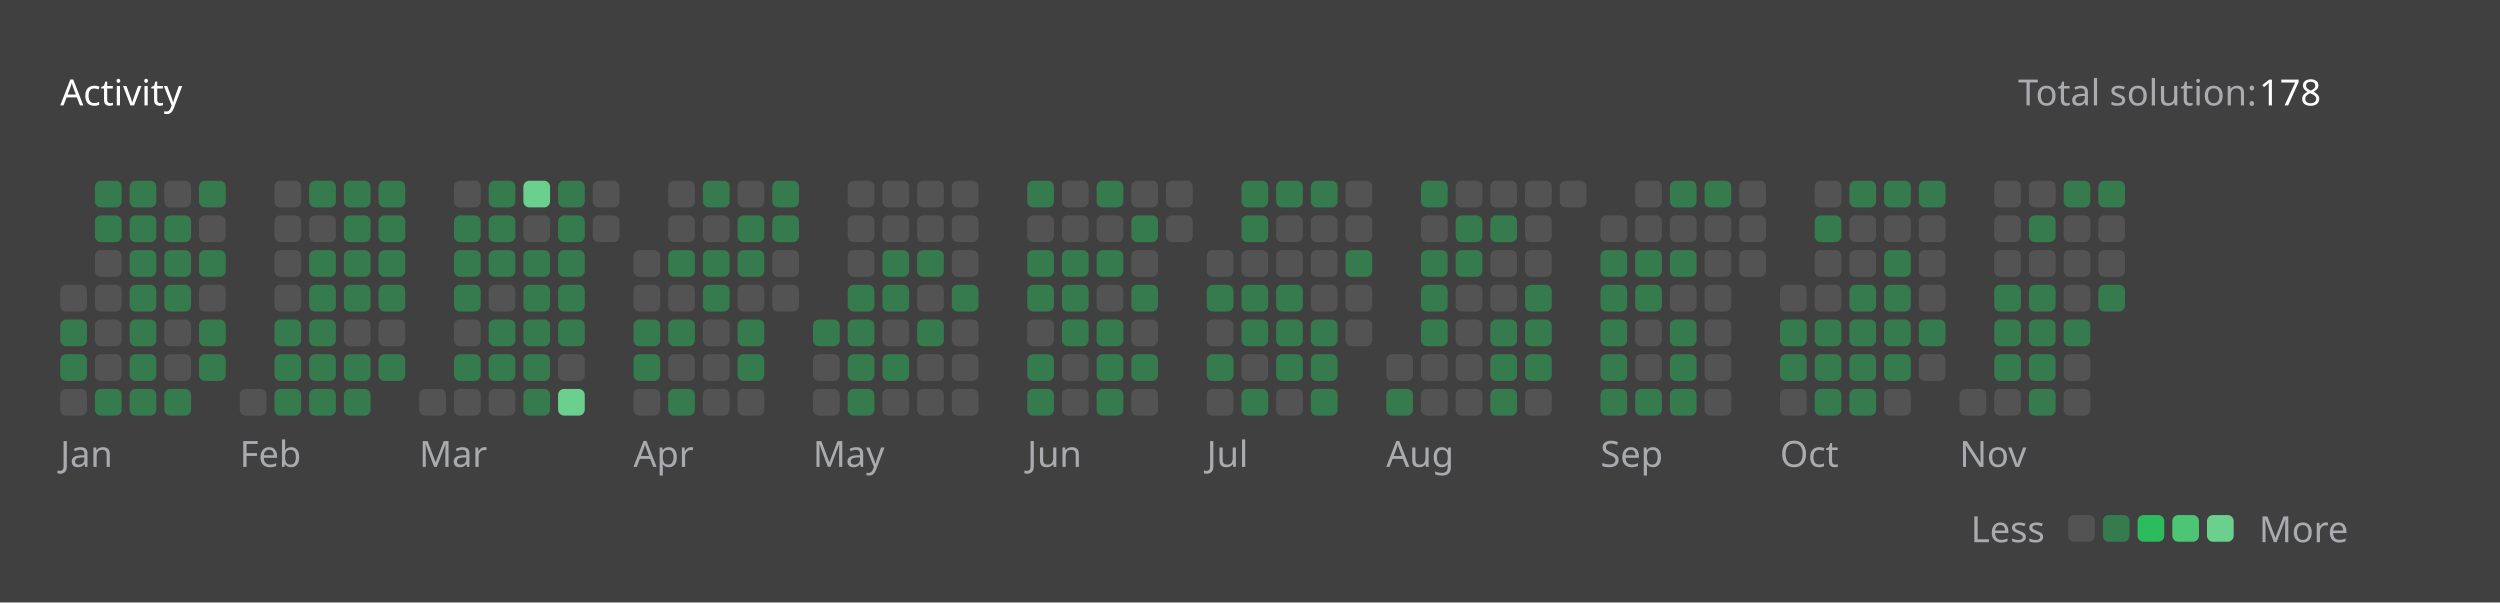
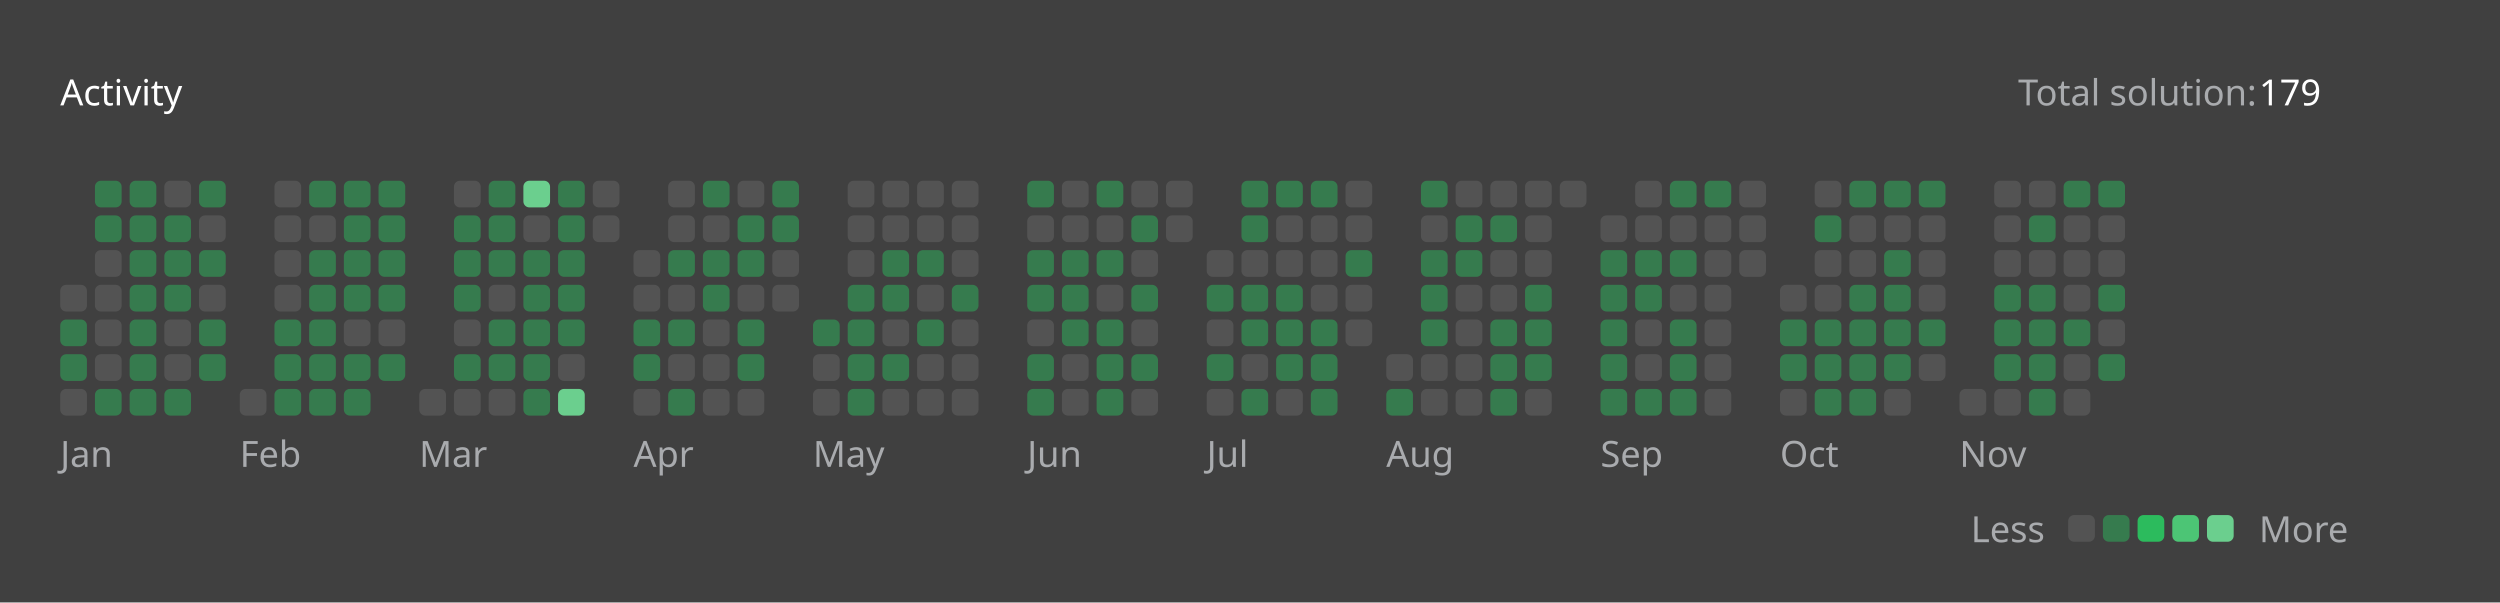
<svg xmlns="http://www.w3.org/2000/svg" version="1.1" height="200" width="830" viewBox="0 0 830 200">
  <style>*{font-family: "Segoe UI", Tahoma, Geneva, Verdana, sans-serif;}</style>
  <style>.title{font-weight: 500;font-size: 1rem;}</style>
  <style>.rotate-90{transform: rotate(-90deg);transform-origin: center;transform-box: fill-box;}</style>
  <style>.state{font-size: .75rem;}</style>
  <style>.light{color: #ffffff;fill: #ffffff;}</style>
  <style>.light-gray{color: #eff2f699;fill: #eff2f699;}</style>
  <style>.dark-gray{color: #ebebf54d;fill: #ebebf54d;}</style>
  <style>.gray{color: #747474;fill: #747474;}</style>
  <style>.orange{color: #ffa116;fill: #ffa116;}</style>
  <style>.background{color: #404040;fill: #404040;}</style>
  <style>.level-1-block{fill: #ffffff1a;}</style>
  <style>.level-2-block{fill: #2cb55d80;}</style>
  <style>.level-3-block{fill: #2cbb5dff;}</style>
  <style>.level-4-block{fill: #4cc575ff;}</style>
  <style>.level-5-block{fill: #6bcf8eff;}</style>
  <rect fill="#404040" x="0" y="0" width="830" height="200" rx="0.5rem" />
  <g text-anchor="start" text-decoration="1" class="title">
    <text x="20" y="35">
      <tspan class="light">Activity</tspan>
      <tspan class="orange" />
    </text>
  </g>
  <g class="state">
    <text x="670" y="35" class="light-gray"> Total solution: </text>
-     <text x="750" y="35" class="light"> 178 </text>
+     <text x="750" y="35" class="light"> 179 </text>
    <text x="678.88" y="180" class="light-gray" text-anchor="end">Less</text>
    <rect x="686.64" y="171" width="8.86" height="8.86" rx="2" ry="2" class="level-1-block" />
    <rect x="698.16" y="171" width="8.86" height="8.86" rx="2" ry="2" class="level-2-block" />
    <rect x="709.68" y="171" width="8.86" height="8.86" rx="2" ry="2" class="level-3-block" />
    <rect x="721.2" y="171" width="8.86" height="8.86" rx="2" ry="2" class="level-4-block" />
    <rect x="732.72" y="171" width="8.86" height="8.86" rx="2" ry="2" class="level-5-block" />
    <text x="750" y="180" class="light-gray">More</text>
  </g>
  <g x="20" y="60">
    <g x="20" y="60">
      <g x="20.0" y="60">
        <rect x="20.0" y="94.56" width="8.86" height="8.86" rx="2" ry="2" class="level-1-block" />
        <rect x="20.0" y="106.08" width="8.86" height="8.86" rx="2" ry="2" class="level-2-block" />
        <rect x="20.0" y="117.6" width="8.86" height="8.86" rx="2" ry="2" class="level-2-block" />
        <rect x="20.0" y="129.12" width="8.86" height="8.86" rx="2" ry="2" class="level-1-block" />
      </g>
      <g x="31.52" y="60">
        <rect x="31.52" y="60.0" width="8.86" height="8.86" rx="2" ry="2" class="level-2-block" />
        <rect x="31.52" y="71.52" width="8.86" height="8.86" rx="2" ry="2" class="level-2-block" />
        <rect x="31.52" y="83.04" width="8.86" height="8.86" rx="2" ry="2" class="level-1-block" />
        <rect x="31.52" y="94.56" width="8.86" height="8.86" rx="2" ry="2" class="level-1-block" />
        <rect x="31.52" y="106.08" width="8.86" height="8.86" rx="2" ry="2" class="level-1-block" />
        <rect x="31.52" y="117.6" width="8.86" height="8.86" rx="2" ry="2" class="level-1-block" />
        <rect x="31.52" y="129.12" width="8.86" height="8.86" rx="2" ry="2" class="level-2-block" />
      </g>
      <g x="43.04" y="60">
        <rect x="43.04" y="60.0" width="8.86" height="8.86" rx="2" ry="2" class="level-2-block" />
        <rect x="43.04" y="71.52" width="8.86" height="8.86" rx="2" ry="2" class="level-2-block" />
        <rect x="43.04" y="83.04" width="8.86" height="8.86" rx="2" ry="2" class="level-2-block" />
        <rect x="43.04" y="94.56" width="8.86" height="8.86" rx="2" ry="2" class="level-2-block" />
        <rect x="43.04" y="106.08" width="8.86" height="8.86" rx="2" ry="2" class="level-2-block" />
        <rect x="43.04" y="117.6" width="8.86" height="8.86" rx="2" ry="2" class="level-2-block" />
        <rect x="43.04" y="129.12" width="8.86" height="8.86" rx="2" ry="2" class="level-2-block" />
      </g>
      <g x="54.56" y="60">
        <rect x="54.56" y="60.0" width="8.86" height="8.86" rx="2" ry="2" class="level-1-block" />
        <rect x="54.56" y="71.52" width="8.86" height="8.86" rx="2" ry="2" class="level-2-block" />
        <rect x="54.56" y="83.04" width="8.86" height="8.86" rx="2" ry="2" class="level-2-block" />
        <rect x="54.56" y="94.56" width="8.86" height="8.86" rx="2" ry="2" class="level-2-block" />
        <rect x="54.56" y="106.08" width="8.86" height="8.86" rx="2" ry="2" class="level-1-block" />
        <rect x="54.56" y="117.6" width="8.86" height="8.86" rx="2" ry="2" class="level-1-block" />
        <rect x="54.56" y="129.12" width="8.86" height="8.86" rx="2" ry="2" class="level-2-block" />
      </g>
      <g x="66.08" y="60">
        <rect x="66.08" y="60.0" width="8.86" height="8.86" rx="2" ry="2" class="level-2-block" />
        <rect x="66.08" y="71.52" width="8.86" height="8.86" rx="2" ry="2" class="level-1-block" />
        <rect x="66.08" y="83.04" width="8.86" height="8.86" rx="2" ry="2" class="level-2-block" />
        <rect x="66.08" y="94.56" width="8.86" height="8.86" rx="2" ry="2" class="level-1-block" />
        <rect x="66.08" y="106.08" width="8.86" height="8.86" rx="2" ry="2" class="level-2-block" />
        <rect x="66.08" y="117.6" width="8.86" height="8.86" rx="2" ry="2" class="level-2-block" />
      </g>
      <text x="20.0" y="155" class="light-gray state">Jan</text>
    </g>
  </g>
  <g x="79.6" y="60">
    <g x="79.6" y="60">
      <g x="79.6" y="60">
        <rect x="79.6" y="129.12" width="8.86" height="8.86" rx="2" ry="2" class="level-1-block" />
      </g>
      <g x="91.12" y="60">
        <rect x="91.12" y="60.0" width="8.86" height="8.86" rx="2" ry="2" class="level-1-block" />
        <rect x="91.12" y="71.52" width="8.86" height="8.86" rx="2" ry="2" class="level-1-block" />
        <rect x="91.12" y="83.04" width="8.86" height="8.86" rx="2" ry="2" class="level-1-block" />
        <rect x="91.12" y="94.56" width="8.86" height="8.86" rx="2" ry="2" class="level-1-block" />
        <rect x="91.12" y="106.08" width="8.86" height="8.86" rx="2" ry="2" class="level-2-block" />
        <rect x="91.12" y="117.6" width="8.86" height="8.86" rx="2" ry="2" class="level-2-block" />
        <rect x="91.12" y="129.12" width="8.86" height="8.86" rx="2" ry="2" class="level-2-block" />
      </g>
      <g x="102.64" y="60">
        <rect x="102.64" y="60.0" width="8.86" height="8.86" rx="2" ry="2" class="level-2-block" />
        <rect x="102.64" y="71.52" width="8.86" height="8.86" rx="2" ry="2" class="level-1-block" />
        <rect x="102.64" y="83.04" width="8.86" height="8.86" rx="2" ry="2" class="level-2-block" />
        <rect x="102.64" y="94.56" width="8.86" height="8.86" rx="2" ry="2" class="level-2-block" />
        <rect x="102.64" y="106.08" width="8.86" height="8.86" rx="2" ry="2" class="level-2-block" />
        <rect x="102.64" y="117.6" width="8.86" height="8.86" rx="2" ry="2" class="level-2-block" />
        <rect x="102.64" y="129.12" width="8.86" height="8.86" rx="2" ry="2" class="level-2-block" />
      </g>
      <g x="114.16" y="60">
        <rect x="114.16" y="60.0" width="8.86" height="8.86" rx="2" ry="2" class="level-2-block" />
        <rect x="114.16" y="71.52" width="8.86" height="8.86" rx="2" ry="2" class="level-2-block" />
        <rect x="114.16" y="83.04" width="8.86" height="8.86" rx="2" ry="2" class="level-2-block" />
        <rect x="114.16" y="94.56" width="8.86" height="8.86" rx="2" ry="2" class="level-2-block" />
        <rect x="114.16" y="106.08" width="8.86" height="8.86" rx="2" ry="2" class="level-1-block" />
        <rect x="114.16" y="117.6" width="8.86" height="8.86" rx="2" ry="2" class="level-2-block" />
        <rect x="114.16" y="129.12" width="8.86" height="8.86" rx="2" ry="2" class="level-2-block" />
      </g>
      <g x="125.68" y="60">
        <rect x="125.68" y="60.0" width="8.86" height="8.86" rx="2" ry="2" class="level-2-block" />
        <rect x="125.68" y="71.52" width="8.86" height="8.86" rx="2" ry="2" class="level-2-block" />
        <rect x="125.68" y="83.04" width="8.86" height="8.86" rx="2" ry="2" class="level-2-block" />
        <rect x="125.68" y="94.56" width="8.86" height="8.86" rx="2" ry="2" class="level-2-block" />
        <rect x="125.68" y="106.08" width="8.86" height="8.86" rx="2" ry="2" class="level-1-block" />
        <rect x="125.68" y="117.6" width="8.86" height="8.86" rx="2" ry="2" class="level-2-block" />
      </g>
      <text x="79.6" y="155" class="light-gray state">Feb</text>
    </g>
  </g>
  <g x="139.2" y="60">
    <g x="139.2" y="60">
      <g x="139.2" y="60">
        <rect x="139.2" y="129.12" width="8.86" height="8.86" rx="2" ry="2" class="level-1-block" />
      </g>
      <g x="150.72" y="60">
        <rect x="150.72" y="60.0" width="8.86" height="8.86" rx="2" ry="2" class="level-1-block" />
        <rect x="150.72" y="71.52" width="8.86" height="8.86" rx="2" ry="2" class="level-2-block" />
        <rect x="150.72" y="83.04" width="8.86" height="8.86" rx="2" ry="2" class="level-2-block" />
        <rect x="150.72" y="94.56" width="8.86" height="8.86" rx="2" ry="2" class="level-2-block" />
        <rect x="150.72" y="106.08" width="8.86" height="8.86" rx="2" ry="2" class="level-1-block" />
        <rect x="150.72" y="117.6" width="8.86" height="8.86" rx="2" ry="2" class="level-2-block" />
        <rect x="150.72" y="129.12" width="8.86" height="8.86" rx="2" ry="2" class="level-1-block" />
      </g>
      <g x="162.24" y="60">
        <rect x="162.24" y="60.0" width="8.86" height="8.86" rx="2" ry="2" class="level-2-block" />
        <rect x="162.24" y="71.52" width="8.86" height="8.86" rx="2" ry="2" class="level-2-block" />
        <rect x="162.24" y="83.04" width="8.86" height="8.86" rx="2" ry="2" class="level-2-block" />
        <rect x="162.24" y="94.56" width="8.86" height="8.86" rx="2" ry="2" class="level-1-block" />
        <rect x="162.24" y="106.08" width="8.86" height="8.86" rx="2" ry="2" class="level-2-block" />
        <rect x="162.24" y="117.6" width="8.86" height="8.86" rx="2" ry="2" class="level-2-block" />
        <rect x="162.24" y="129.12" width="8.86" height="8.86" rx="2" ry="2" class="level-1-block" />
      </g>
      <g x="173.76" y="60">
        <rect x="173.76" y="60.0" width="8.86" height="8.86" rx="2" ry="2" class="level-5-block" />
        <rect x="173.76" y="71.52" width="8.86" height="8.86" rx="2" ry="2" class="level-1-block" />
        <rect x="173.76" y="83.04" width="8.86" height="8.86" rx="2" ry="2" class="level-2-block" />
        <rect x="173.76" y="94.56" width="8.86" height="8.86" rx="2" ry="2" class="level-2-block" />
        <rect x="173.76" y="106.08" width="8.86" height="8.86" rx="2" ry="2" class="level-2-block" />
        <rect x="173.76" y="117.6" width="8.86" height="8.86" rx="2" ry="2" class="level-2-block" />
        <rect x="173.76" y="129.12" width="8.86" height="8.86" rx="2" ry="2" class="level-2-block" />
      </g>
      <g x="185.28" y="60">
        <rect x="185.28" y="60.0" width="8.86" height="8.86" rx="2" ry="2" class="level-2-block" />
        <rect x="185.28" y="71.52" width="8.86" height="8.86" rx="2" ry="2" class="level-2-block" />
        <rect x="185.28" y="83.04" width="8.86" height="8.86" rx="2" ry="2" class="level-2-block" />
        <rect x="185.28" y="94.56" width="8.86" height="8.86" rx="2" ry="2" class="level-2-block" />
        <rect x="185.28" y="106.08" width="8.86" height="8.86" rx="2" ry="2" class="level-2-block" />
        <rect x="185.28" y="117.6" width="8.86" height="8.86" rx="2" ry="2" class="level-1-block" />
        <rect x="185.28" y="129.12" width="8.86" height="8.86" rx="2" ry="2" class="level-5-block" />
      </g>
      <g x="196.8" y="60">
        <rect x="196.8" y="60.0" width="8.86" height="8.86" rx="2" ry="2" class="level-1-block" />
        <rect x="196.8" y="71.52" width="8.86" height="8.86" rx="2" ry="2" class="level-1-block" />
      </g>
      <text x="139.2" y="155" class="light-gray state">Mar</text>
    </g>
  </g>
  <g x="210.32" y="60">
    <g x="210.32" y="60">
      <g x="210.32" y="60">
        <rect x="210.32" y="83.04" width="8.86" height="8.86" rx="2" ry="2" class="level-1-block" />
        <rect x="210.32" y="94.56" width="8.86" height="8.86" rx="2" ry="2" class="level-1-block" />
        <rect x="210.32" y="106.08" width="8.86" height="8.86" rx="2" ry="2" class="level-2-block" />
        <rect x="210.32" y="117.6" width="8.86" height="8.86" rx="2" ry="2" class="level-2-block" />
        <rect x="210.32" y="129.12" width="8.86" height="8.86" rx="2" ry="2" class="level-1-block" />
      </g>
      <g x="221.84" y="60">
        <rect x="221.84" y="60.0" width="8.86" height="8.86" rx="2" ry="2" class="level-1-block" />
        <rect x="221.84" y="71.52" width="8.86" height="8.86" rx="2" ry="2" class="level-1-block" />
        <rect x="221.84" y="83.04" width="8.86" height="8.86" rx="2" ry="2" class="level-2-block" />
        <rect x="221.84" y="94.56" width="8.86" height="8.86" rx="2" ry="2" class="level-1-block" />
        <rect x="221.84" y="106.08" width="8.86" height="8.86" rx="2" ry="2" class="level-2-block" />
        <rect x="221.84" y="117.6" width="8.86" height="8.86" rx="2" ry="2" class="level-1-block" />
        <rect x="221.84" y="129.12" width="8.86" height="8.86" rx="2" ry="2" class="level-2-block" />
      </g>
      <g x="233.36" y="60">
        <rect x="233.36" y="60.0" width="8.86" height="8.86" rx="2" ry="2" class="level-2-block" />
        <rect x="233.36" y="71.52" width="8.86" height="8.86" rx="2" ry="2" class="level-1-block" />
        <rect x="233.36" y="83.04" width="8.86" height="8.86" rx="2" ry="2" class="level-2-block" />
        <rect x="233.36" y="94.56" width="8.86" height="8.86" rx="2" ry="2" class="level-2-block" />
        <rect x="233.36" y="106.08" width="8.86" height="8.86" rx="2" ry="2" class="level-1-block" />
        <rect x="233.36" y="117.6" width="8.86" height="8.86" rx="2" ry="2" class="level-1-block" />
        <rect x="233.36" y="129.12" width="8.86" height="8.86" rx="2" ry="2" class="level-1-block" />
      </g>
      <g x="244.88" y="60">
        <rect x="244.88" y="60.0" width="8.86" height="8.86" rx="2" ry="2" class="level-1-block" />
        <rect x="244.88" y="71.52" width="8.86" height="8.86" rx="2" ry="2" class="level-2-block" />
        <rect x="244.88" y="83.04" width="8.86" height="8.86" rx="2" ry="2" class="level-2-block" />
        <rect x="244.88" y="94.56" width="8.86" height="8.86" rx="2" ry="2" class="level-1-block" />
        <rect x="244.88" y="106.08" width="8.86" height="8.86" rx="2" ry="2" class="level-2-block" />
        <rect x="244.88" y="117.6" width="8.86" height="8.86" rx="2" ry="2" class="level-2-block" />
        <rect x="244.88" y="129.12" width="8.86" height="8.86" rx="2" ry="2" class="level-1-block" />
      </g>
      <g x="256.4" y="60">
        <rect x="256.4" y="60.0" width="8.86" height="8.86" rx="2" ry="2" class="level-2-block" />
        <rect x="256.4" y="71.52" width="8.86" height="8.86" rx="2" ry="2" class="level-2-block" />
        <rect x="256.4" y="83.04" width="8.86" height="8.86" rx="2" ry="2" class="level-1-block" />
        <rect x="256.4" y="94.56" width="8.86" height="8.86" rx="2" ry="2" class="level-1-block" />
      </g>
      <text x="210.32" y="155" class="light-gray state">Apr</text>
    </g>
  </g>
  <g x="269.92" y="60">
    <g x="269.92" y="60">
      <g x="269.92" y="60">
        <rect x="269.92" y="106.08" width="8.86" height="8.86" rx="2" ry="2" class="level-2-block" />
        <rect x="269.92" y="117.6" width="8.86" height="8.86" rx="2" ry="2" class="level-1-block" />
        <rect x="269.92" y="129.12" width="8.86" height="8.86" rx="2" ry="2" class="level-1-block" />
      </g>
      <g x="281.44" y="60">
        <rect x="281.44" y="60.0" width="8.86" height="8.86" rx="2" ry="2" class="level-1-block" />
        <rect x="281.44" y="71.52" width="8.86" height="8.86" rx="2" ry="2" class="level-1-block" />
        <rect x="281.44" y="83.04" width="8.86" height="8.86" rx="2" ry="2" class="level-1-block" />
        <rect x="281.44" y="94.56" width="8.86" height="8.86" rx="2" ry="2" class="level-2-block" />
        <rect x="281.44" y="106.08" width="8.86" height="8.86" rx="2" ry="2" class="level-2-block" />
        <rect x="281.44" y="117.6" width="8.86" height="8.86" rx="2" ry="2" class="level-2-block" />
        <rect x="281.44" y="129.12" width="8.86" height="8.86" rx="2" ry="2" class="level-2-block" />
      </g>
      <g x="292.96" y="60">
        <rect x="292.96" y="60.0" width="8.86" height="8.86" rx="2" ry="2" class="level-1-block" />
        <rect x="292.96" y="71.52" width="8.86" height="8.86" rx="2" ry="2" class="level-1-block" />
        <rect x="292.96" y="83.04" width="8.86" height="8.86" rx="2" ry="2" class="level-2-block" />
        <rect x="292.96" y="94.56" width="8.86" height="8.86" rx="2" ry="2" class="level-2-block" />
        <rect x="292.96" y="106.08" width="8.86" height="8.86" rx="2" ry="2" class="level-1-block" />
        <rect x="292.96" y="117.6" width="8.86" height="8.86" rx="2" ry="2" class="level-2-block" />
        <rect x="292.96" y="129.12" width="8.86" height="8.86" rx="2" ry="2" class="level-1-block" />
      </g>
      <g x="304.48" y="60">
        <rect x="304.48" y="60.0" width="8.86" height="8.86" rx="2" ry="2" class="level-1-block" />
        <rect x="304.48" y="71.52" width="8.86" height="8.86" rx="2" ry="2" class="level-1-block" />
        <rect x="304.48" y="83.04" width="8.86" height="8.86" rx="2" ry="2" class="level-2-block" />
        <rect x="304.48" y="94.56" width="8.86" height="8.86" rx="2" ry="2" class="level-1-block" />
        <rect x="304.48" y="106.08" width="8.86" height="8.86" rx="2" ry="2" class="level-2-block" />
        <rect x="304.48" y="117.6" width="8.86" height="8.86" rx="2" ry="2" class="level-1-block" />
        <rect x="304.48" y="129.12" width="8.86" height="8.86" rx="2" ry="2" class="level-1-block" />
      </g>
      <g x="316" y="60">
        <rect x="316" y="60.0" width="8.86" height="8.86" rx="2" ry="2" class="level-1-block" />
        <rect x="316" y="71.52" width="8.86" height="8.86" rx="2" ry="2" class="level-1-block" />
        <rect x="316" y="83.04" width="8.86" height="8.86" rx="2" ry="2" class="level-1-block" />
        <rect x="316" y="94.56" width="8.86" height="8.86" rx="2" ry="2" class="level-2-block" />
        <rect x="316" y="106.08" width="8.86" height="8.86" rx="2" ry="2" class="level-1-block" />
        <rect x="316" y="117.6" width="8.86" height="8.86" rx="2" ry="2" class="level-1-block" />
        <rect x="316" y="129.12" width="8.86" height="8.86" rx="2" ry="2" class="level-1-block" />
      </g>
      <text x="269.92" y="155" class="light-gray state">May</text>
    </g>
  </g>
  <g x="341.04" y="60">
    <g x="341.04" y="60">
      <g x="341.04" y="60">
        <rect x="341.04" y="60.0" width="8.86" height="8.86" rx="2" ry="2" class="level-2-block" />
        <rect x="341.04" y="71.52" width="8.86" height="8.86" rx="2" ry="2" class="level-1-block" />
        <rect x="341.04" y="83.04" width="8.86" height="8.86" rx="2" ry="2" class="level-2-block" />
        <rect x="341.04" y="94.56" width="8.86" height="8.86" rx="2" ry="2" class="level-2-block" />
        <rect x="341.04" y="106.08" width="8.86" height="8.86" rx="2" ry="2" class="level-1-block" />
        <rect x="341.04" y="117.6" width="8.86" height="8.86" rx="2" ry="2" class="level-2-block" />
        <rect x="341.04" y="129.12" width="8.86" height="8.86" rx="2" ry="2" class="level-2-block" />
      </g>
      <g x="352.56" y="60">
        <rect x="352.56" y="60.0" width="8.86" height="8.86" rx="2" ry="2" class="level-1-block" />
        <rect x="352.56" y="71.52" width="8.86" height="8.86" rx="2" ry="2" class="level-1-block" />
        <rect x="352.56" y="83.04" width="8.86" height="8.86" rx="2" ry="2" class="level-2-block" />
        <rect x="352.56" y="94.56" width="8.86" height="8.86" rx="2" ry="2" class="level-2-block" />
        <rect x="352.56" y="106.08" width="8.86" height="8.86" rx="2" ry="2" class="level-2-block" />
        <rect x="352.56" y="117.6" width="8.86" height="8.86" rx="2" ry="2" class="level-1-block" />
        <rect x="352.56" y="129.12" width="8.86" height="8.86" rx="2" ry="2" class="level-1-block" />
      </g>
      <g x="364.08" y="60">
        <rect x="364.08" y="60.0" width="8.86" height="8.86" rx="2" ry="2" class="level-2-block" />
        <rect x="364.08" y="71.52" width="8.86" height="8.86" rx="2" ry="2" class="level-1-block" />
        <rect x="364.08" y="83.04" width="8.86" height="8.86" rx="2" ry="2" class="level-2-block" />
        <rect x="364.08" y="94.56" width="8.86" height="8.86" rx="2" ry="2" class="level-1-block" />
        <rect x="364.08" y="106.08" width="8.86" height="8.86" rx="2" ry="2" class="level-2-block" />
        <rect x="364.08" y="117.6" width="8.86" height="8.86" rx="2" ry="2" class="level-2-block" />
        <rect x="364.08" y="129.12" width="8.86" height="8.86" rx="2" ry="2" class="level-2-block" />
      </g>
      <g x="375.6" y="60">
        <rect x="375.6" y="60.0" width="8.86" height="8.86" rx="2" ry="2" class="level-1-block" />
        <rect x="375.6" y="71.52" width="8.86" height="8.86" rx="2" ry="2" class="level-2-block" />
        <rect x="375.6" y="83.04" width="8.86" height="8.86" rx="2" ry="2" class="level-1-block" />
        <rect x="375.6" y="94.56" width="8.86" height="8.86" rx="2" ry="2" class="level-2-block" />
        <rect x="375.6" y="106.08" width="8.86" height="8.86" rx="2" ry="2" class="level-1-block" />
        <rect x="375.6" y="117.6" width="8.86" height="8.86" rx="2" ry="2" class="level-2-block" />
        <rect x="375.6" y="129.12" width="8.86" height="8.86" rx="2" ry="2" class="level-1-block" />
      </g>
      <g x="387.12" y="60">
        <rect x="387.12" y="60.0" width="8.86" height="8.86" rx="2" ry="2" class="level-1-block" />
        <rect x="387.12" y="71.52" width="8.86" height="8.86" rx="2" ry="2" class="level-1-block" />
      </g>
      <text x="341.04" y="155" class="light-gray state">Jun</text>
    </g>
  </g>
  <g x="400.64" y="60">
    <g x="400.64" y="60">
      <g x="400.64" y="60">
        <rect x="400.64" y="83.04" width="8.86" height="8.86" rx="2" ry="2" class="level-1-block" />
        <rect x="400.64" y="94.56" width="8.86" height="8.86" rx="2" ry="2" class="level-2-block" />
        <rect x="400.64" y="106.08" width="8.86" height="8.86" rx="2" ry="2" class="level-1-block" />
        <rect x="400.64" y="117.6" width="8.86" height="8.86" rx="2" ry="2" class="level-2-block" />
        <rect x="400.64" y="129.12" width="8.86" height="8.86" rx="2" ry="2" class="level-1-block" />
      </g>
      <g x="412.16" y="60">
        <rect x="412.16" y="60.0" width="8.86" height="8.86" rx="2" ry="2" class="level-2-block" />
        <rect x="412.16" y="71.52" width="8.86" height="8.86" rx="2" ry="2" class="level-2-block" />
        <rect x="412.16" y="83.04" width="8.86" height="8.86" rx="2" ry="2" class="level-1-block" />
        <rect x="412.16" y="94.56" width="8.86" height="8.86" rx="2" ry="2" class="level-2-block" />
        <rect x="412.16" y="106.08" width="8.86" height="8.86" rx="2" ry="2" class="level-2-block" />
        <rect x="412.16" y="117.6" width="8.86" height="8.86" rx="2" ry="2" class="level-1-block" />
        <rect x="412.16" y="129.12" width="8.86" height="8.86" rx="2" ry="2" class="level-2-block" />
      </g>
      <g x="423.68" y="60">
        <rect x="423.68" y="60.0" width="8.86" height="8.86" rx="2" ry="2" class="level-2-block" />
        <rect x="423.68" y="71.52" width="8.86" height="8.86" rx="2" ry="2" class="level-1-block" />
        <rect x="423.68" y="83.04" width="8.86" height="8.86" rx="2" ry="2" class="level-1-block" />
        <rect x="423.68" y="94.56" width="8.86" height="8.86" rx="2" ry="2" class="level-2-block" />
        <rect x="423.68" y="106.08" width="8.86" height="8.86" rx="2" ry="2" class="level-2-block" />
        <rect x="423.68" y="117.6" width="8.86" height="8.86" rx="2" ry="2" class="level-2-block" />
        <rect x="423.68" y="129.12" width="8.86" height="8.86" rx="2" ry="2" class="level-1-block" />
      </g>
      <g x="435.2" y="60">
        <rect x="435.2" y="60.0" width="8.86" height="8.86" rx="2" ry="2" class="level-2-block" />
        <rect x="435.2" y="71.52" width="8.86" height="8.86" rx="2" ry="2" class="level-1-block" />
        <rect x="435.2" y="83.04" width="8.86" height="8.86" rx="2" ry="2" class="level-1-block" />
        <rect x="435.2" y="94.56" width="8.86" height="8.86" rx="2" ry="2" class="level-1-block" />
        <rect x="435.2" y="106.08" width="8.86" height="8.86" rx="2" ry="2" class="level-2-block" />
        <rect x="435.2" y="117.6" width="8.86" height="8.86" rx="2" ry="2" class="level-2-block" />
        <rect x="435.2" y="129.12" width="8.86" height="8.86" rx="2" ry="2" class="level-2-block" />
      </g>
      <g x="446.72" y="60">
        <rect x="446.72" y="60.0" width="8.86" height="8.86" rx="2" ry="2" class="level-1-block" />
        <rect x="446.72" y="71.52" width="8.86" height="8.86" rx="2" ry="2" class="level-1-block" />
        <rect x="446.72" y="83.04" width="8.86" height="8.86" rx="2" ry="2" class="level-2-block" />
        <rect x="446.72" y="94.56" width="8.86" height="8.86" rx="2" ry="2" class="level-1-block" />
        <rect x="446.72" y="106.08" width="8.86" height="8.86" rx="2" ry="2" class="level-1-block" />
      </g>
      <text x="400.64" y="155" class="light-gray state">Jul</text>
    </g>
  </g>
  <g x="460.24" y="60">
    <g x="460.24" y="60">
      <g x="460.24" y="60">
        <rect x="460.24" y="117.6" width="8.86" height="8.86" rx="2" ry="2" class="level-1-block" />
        <rect x="460.24" y="129.12" width="8.86" height="8.86" rx="2" ry="2" class="level-2-block" />
      </g>
      <g x="471.76" y="60">
        <rect x="471.76" y="60.0" width="8.86" height="8.86" rx="2" ry="2" class="level-2-block" />
        <rect x="471.76" y="71.52" width="8.86" height="8.86" rx="2" ry="2" class="level-1-block" />
        <rect x="471.76" y="83.04" width="8.86" height="8.86" rx="2" ry="2" class="level-2-block" />
        <rect x="471.76" y="94.56" width="8.86" height="8.86" rx="2" ry="2" class="level-2-block" />
        <rect x="471.76" y="106.08" width="8.86" height="8.86" rx="2" ry="2" class="level-2-block" />
        <rect x="471.76" y="117.6" width="8.86" height="8.86" rx="2" ry="2" class="level-1-block" />
        <rect x="471.76" y="129.12" width="8.86" height="8.86" rx="2" ry="2" class="level-1-block" />
      </g>
      <g x="483.28" y="60">
        <rect x="483.28" y="60.0" width="8.86" height="8.86" rx="2" ry="2" class="level-1-block" />
        <rect x="483.28" y="71.52" width="8.86" height="8.86" rx="2" ry="2" class="level-2-block" />
        <rect x="483.28" y="83.04" width="8.86" height="8.86" rx="2" ry="2" class="level-2-block" />
        <rect x="483.28" y="94.56" width="8.86" height="8.86" rx="2" ry="2" class="level-1-block" />
        <rect x="483.28" y="106.08" width="8.86" height="8.86" rx="2" ry="2" class="level-1-block" />
        <rect x="483.28" y="117.6" width="8.86" height="8.86" rx="2" ry="2" class="level-1-block" />
        <rect x="483.28" y="129.12" width="8.86" height="8.86" rx="2" ry="2" class="level-1-block" />
      </g>
      <g x="494.8" y="60">
        <rect x="494.8" y="60.0" width="8.86" height="8.86" rx="2" ry="2" class="level-1-block" />
        <rect x="494.8" y="71.52" width="8.86" height="8.86" rx="2" ry="2" class="level-2-block" />
        <rect x="494.8" y="83.04" width="8.86" height="8.86" rx="2" ry="2" class="level-1-block" />
        <rect x="494.8" y="94.56" width="8.86" height="8.86" rx="2" ry="2" class="level-1-block" />
        <rect x="494.8" y="106.08" width="8.86" height="8.86" rx="2" ry="2" class="level-2-block" />
        <rect x="494.8" y="117.6" width="8.86" height="8.86" rx="2" ry="2" class="level-2-block" />
        <rect x="494.8" y="129.12" width="8.86" height="8.86" rx="2" ry="2" class="level-2-block" />
      </g>
      <g x="506.32" y="60">
        <rect x="506.32" y="60.0" width="8.86" height="8.86" rx="2" ry="2" class="level-1-block" />
        <rect x="506.32" y="71.52" width="8.86" height="8.86" rx="2" ry="2" class="level-1-block" />
        <rect x="506.32" y="83.04" width="8.86" height="8.86" rx="2" ry="2" class="level-1-block" />
        <rect x="506.32" y="94.56" width="8.86" height="8.86" rx="2" ry="2" class="level-2-block" />
        <rect x="506.32" y="106.08" width="8.86" height="8.86" rx="2" ry="2" class="level-2-block" />
        <rect x="506.32" y="117.6" width="8.86" height="8.86" rx="2" ry="2" class="level-2-block" />
        <rect x="506.32" y="129.12" width="8.86" height="8.86" rx="2" ry="2" class="level-1-block" />
      </g>
      <g x="517.84" y="60">
        <rect x="517.84" y="60.0" width="8.86" height="8.86" rx="2" ry="2" class="level-1-block" />
      </g>
      <text x="460.24" y="155" class="light-gray state">Aug</text>
    </g>
  </g>
  <g x="531.36" y="60">
    <g x="531.36" y="60">
      <g x="531.36" y="60">
        <rect x="531.36" y="71.52" width="8.86" height="8.86" rx="2" ry="2" class="level-1-block" />
        <rect x="531.36" y="83.04" width="8.86" height="8.86" rx="2" ry="2" class="level-2-block" />
        <rect x="531.36" y="94.56" width="8.86" height="8.86" rx="2" ry="2" class="level-2-block" />
        <rect x="531.36" y="106.08" width="8.86" height="8.86" rx="2" ry="2" class="level-2-block" />
        <rect x="531.36" y="117.6" width="8.86" height="8.86" rx="2" ry="2" class="level-2-block" />
        <rect x="531.36" y="129.12" width="8.86" height="8.86" rx="2" ry="2" class="level-2-block" />
      </g>
      <g x="542.88" y="60">
        <rect x="542.88" y="60.0" width="8.86" height="8.86" rx="2" ry="2" class="level-1-block" />
        <rect x="542.88" y="71.52" width="8.86" height="8.86" rx="2" ry="2" class="level-1-block" />
        <rect x="542.88" y="83.04" width="8.86" height="8.86" rx="2" ry="2" class="level-2-block" />
        <rect x="542.88" y="94.56" width="8.86" height="8.86" rx="2" ry="2" class="level-2-block" />
        <rect x="542.88" y="106.08" width="8.86" height="8.86" rx="2" ry="2" class="level-1-block" />
        <rect x="542.88" y="117.6" width="8.86" height="8.86" rx="2" ry="2" class="level-1-block" />
        <rect x="542.88" y="129.12" width="8.86" height="8.86" rx="2" ry="2" class="level-2-block" />
      </g>
      <g x="554.4" y="60">
        <rect x="554.4" y="60.0" width="8.86" height="8.86" rx="2" ry="2" class="level-2-block" />
        <rect x="554.4" y="71.52" width="8.86" height="8.86" rx="2" ry="2" class="level-1-block" />
        <rect x="554.4" y="83.04" width="8.86" height="8.86" rx="2" ry="2" class="level-2-block" />
        <rect x="554.4" y="94.56" width="8.86" height="8.86" rx="2" ry="2" class="level-1-block" />
        <rect x="554.4" y="106.08" width="8.86" height="8.86" rx="2" ry="2" class="level-2-block" />
        <rect x="554.4" y="117.6" width="8.86" height="8.86" rx="2" ry="2" class="level-2-block" />
        <rect x="554.4" y="129.12" width="8.86" height="8.86" rx="2" ry="2" class="level-2-block" />
      </g>
      <g x="565.92" y="60">
        <rect x="565.92" y="60.0" width="8.86" height="8.86" rx="2" ry="2" class="level-2-block" />
        <rect x="565.92" y="71.52" width="8.86" height="8.86" rx="2" ry="2" class="level-1-block" />
        <rect x="565.92" y="83.04" width="8.86" height="8.86" rx="2" ry="2" class="level-1-block" />
        <rect x="565.92" y="94.56" width="8.86" height="8.86" rx="2" ry="2" class="level-1-block" />
        <rect x="565.92" y="106.08" width="8.86" height="8.86" rx="2" ry="2" class="level-1-block" />
        <rect x="565.92" y="117.6" width="8.86" height="8.86" rx="2" ry="2" class="level-1-block" />
        <rect x="565.92" y="129.12" width="8.86" height="8.86" rx="2" ry="2" class="level-1-block" />
      </g>
      <g x="577.44" y="60">
        <rect x="577.44" y="60.0" width="8.86" height="8.86" rx="2" ry="2" class="level-1-block" />
        <rect x="577.44" y="71.52" width="8.86" height="8.86" rx="2" ry="2" class="level-1-block" />
        <rect x="577.44" y="83.04" width="8.86" height="8.86" rx="2" ry="2" class="level-1-block" />
      </g>
      <text x="531.36" y="155" class="light-gray state">Sep</text>
    </g>
  </g>
  <g x="590.96" y="60">
    <g x="590.96" y="60">
      <g x="590.96" y="60">
        <rect x="590.96" y="94.56" width="8.86" height="8.86" rx="2" ry="2" class="level-1-block" />
        <rect x="590.96" y="106.08" width="8.86" height="8.86" rx="2" ry="2" class="level-2-block" />
        <rect x="590.96" y="117.6" width="8.86" height="8.86" rx="2" ry="2" class="level-2-block" />
        <rect x="590.96" y="129.12" width="8.86" height="8.86" rx="2" ry="2" class="level-1-block" />
      </g>
      <g x="602.48" y="60">
        <rect x="602.48" y="60.0" width="8.86" height="8.86" rx="2" ry="2" class="level-1-block" />
        <rect x="602.48" y="71.52" width="8.86" height="8.86" rx="2" ry="2" class="level-2-block" />
        <rect x="602.48" y="83.04" width="8.86" height="8.86" rx="2" ry="2" class="level-1-block" />
        <rect x="602.48" y="94.56" width="8.86" height="8.86" rx="2" ry="2" class="level-1-block" />
        <rect x="602.48" y="106.08" width="8.86" height="8.86" rx="2" ry="2" class="level-2-block" />
        <rect x="602.48" y="117.6" width="8.86" height="8.86" rx="2" ry="2" class="level-2-block" />
        <rect x="602.48" y="129.12" width="8.86" height="8.86" rx="2" ry="2" class="level-2-block" />
      </g>
      <g x="614.0" y="60">
        <rect x="614.0" y="60.0" width="8.86" height="8.86" rx="2" ry="2" class="level-2-block" />
        <rect x="614.0" y="71.52" width="8.86" height="8.86" rx="2" ry="2" class="level-1-block" />
        <rect x="614.0" y="83.04" width="8.86" height="8.86" rx="2" ry="2" class="level-1-block" />
        <rect x="614.0" y="94.56" width="8.86" height="8.86" rx="2" ry="2" class="level-2-block" />
        <rect x="614.0" y="106.08" width="8.86" height="8.86" rx="2" ry="2" class="level-2-block" />
        <rect x="614.0" y="117.6" width="8.86" height="8.86" rx="2" ry="2" class="level-2-block" />
        <rect x="614.0" y="129.12" width="8.86" height="8.86" rx="2" ry="2" class="level-2-block" />
      </g>
      <g x="625.52" y="60">
        <rect x="625.52" y="60.0" width="8.86" height="8.86" rx="2" ry="2" class="level-2-block" />
        <rect x="625.52" y="71.52" width="8.86" height="8.86" rx="2" ry="2" class="level-1-block" />
        <rect x="625.52" y="83.04" width="8.86" height="8.86" rx="2" ry="2" class="level-2-block" />
        <rect x="625.52" y="94.56" width="8.86" height="8.86" rx="2" ry="2" class="level-2-block" />
        <rect x="625.52" y="106.08" width="8.86" height="8.86" rx="2" ry="2" class="level-2-block" />
        <rect x="625.52" y="117.6" width="8.86" height="8.86" rx="2" ry="2" class="level-2-block" />
        <rect x="625.52" y="129.12" width="8.86" height="8.86" rx="2" ry="2" class="level-1-block" />
      </g>
      <g x="637.04" y="60">
        <rect x="637.04" y="60.0" width="8.86" height="8.86" rx="2" ry="2" class="level-2-block" />
        <rect x="637.04" y="71.52" width="8.86" height="8.86" rx="2" ry="2" class="level-1-block" />
        <rect x="637.04" y="83.04" width="8.86" height="8.86" rx="2" ry="2" class="level-1-block" />
        <rect x="637.04" y="94.56" width="8.86" height="8.86" rx="2" ry="2" class="level-1-block" />
        <rect x="637.04" y="106.08" width="8.86" height="8.86" rx="2" ry="2" class="level-2-block" />
        <rect x="637.04" y="117.6" width="8.86" height="8.86" rx="2" ry="2" class="level-1-block" />
      </g>
      <text x="590.96" y="155" class="light-gray state">Oct</text>
    </g>
  </g>
  <g x="650.56" y="60">
    <g x="650.56" y="60">
      <g x="650.56" y="60">
        <rect x="650.56" y="129.12" width="8.86" height="8.86" rx="2" ry="2" class="level-1-block" />
      </g>
      <g x="662.08" y="60">
        <rect x="662.08" y="60.0" width="8.86" height="8.86" rx="2" ry="2" class="level-1-block" />
        <rect x="662.08" y="71.52" width="8.86" height="8.86" rx="2" ry="2" class="level-1-block" />
        <rect x="662.08" y="83.04" width="8.86" height="8.86" rx="2" ry="2" class="level-1-block" />
        <rect x="662.08" y="94.56" width="8.86" height="8.86" rx="2" ry="2" class="level-2-block" />
        <rect x="662.08" y="106.08" width="8.86" height="8.86" rx="2" ry="2" class="level-2-block" />
        <rect x="662.08" y="117.6" width="8.86" height="8.86" rx="2" ry="2" class="level-2-block" />
        <rect x="662.08" y="129.12" width="8.86" height="8.86" rx="2" ry="2" class="level-1-block" />
      </g>
      <g x="673.6" y="60">
        <rect x="673.6" y="60.0" width="8.86" height="8.86" rx="2" ry="2" class="level-1-block" />
        <rect x="673.6" y="71.52" width="8.86" height="8.86" rx="2" ry="2" class="level-2-block" />
        <rect x="673.6" y="83.04" width="8.86" height="8.86" rx="2" ry="2" class="level-1-block" />
        <rect x="673.6" y="94.56" width="8.86" height="8.86" rx="2" ry="2" class="level-2-block" />
        <rect x="673.6" y="106.08" width="8.86" height="8.86" rx="2" ry="2" class="level-2-block" />
        <rect x="673.6" y="117.6" width="8.86" height="8.86" rx="2" ry="2" class="level-2-block" />
        <rect x="673.6" y="129.12" width="8.86" height="8.86" rx="2" ry="2" class="level-2-block" />
      </g>
      <g x="685.12" y="60">
        <rect x="685.12" y="60.0" width="8.86" height="8.86" rx="2" ry="2" class="level-2-block" />
        <rect x="685.12" y="71.52" width="8.86" height="8.86" rx="2" ry="2" class="level-1-block" />
        <rect x="685.12" y="83.04" width="8.86" height="8.86" rx="2" ry="2" class="level-1-block" />
        <rect x="685.12" y="94.56" width="8.86" height="8.86" rx="2" ry="2" class="level-1-block" />
        <rect x="685.12" y="106.08" width="8.86" height="8.86" rx="2" ry="2" class="level-2-block" />
        <rect x="685.12" y="117.6" width="8.86" height="8.86" rx="2" ry="2" class="level-1-block" />
        <rect x="685.12" y="129.12" width="8.86" height="8.86" rx="2" ry="2" class="level-1-block" />
      </g>
      <g x="696.64" y="60">
        <rect x="696.64" y="60.0" width="8.86" height="8.86" rx="2" ry="2" class="level-2-block" />
        <rect x="696.64" y="71.52" width="8.86" height="8.86" rx="2" ry="2" class="level-1-block" />
        <rect x="696.64" y="83.04" width="8.86" height="8.86" rx="2" ry="2" class="level-1-block" />
        <rect x="696.64" y="94.56" width="8.86" height="8.86" rx="2" ry="2" class="level-2-block" />
+         <rect x="696.64" y="106.08" width="8.86" height="8.86" rx="2" ry="2" class="level-1-block" />
+         <rect x="696.64" y="117.6" width="8.86" height="8.86" rx="2" ry="2" class="level-2-block" />
      </g>
      <text x="650.56" y="155" class="light-gray state">Nov</text>
    </g>
  </g>
</svg>
